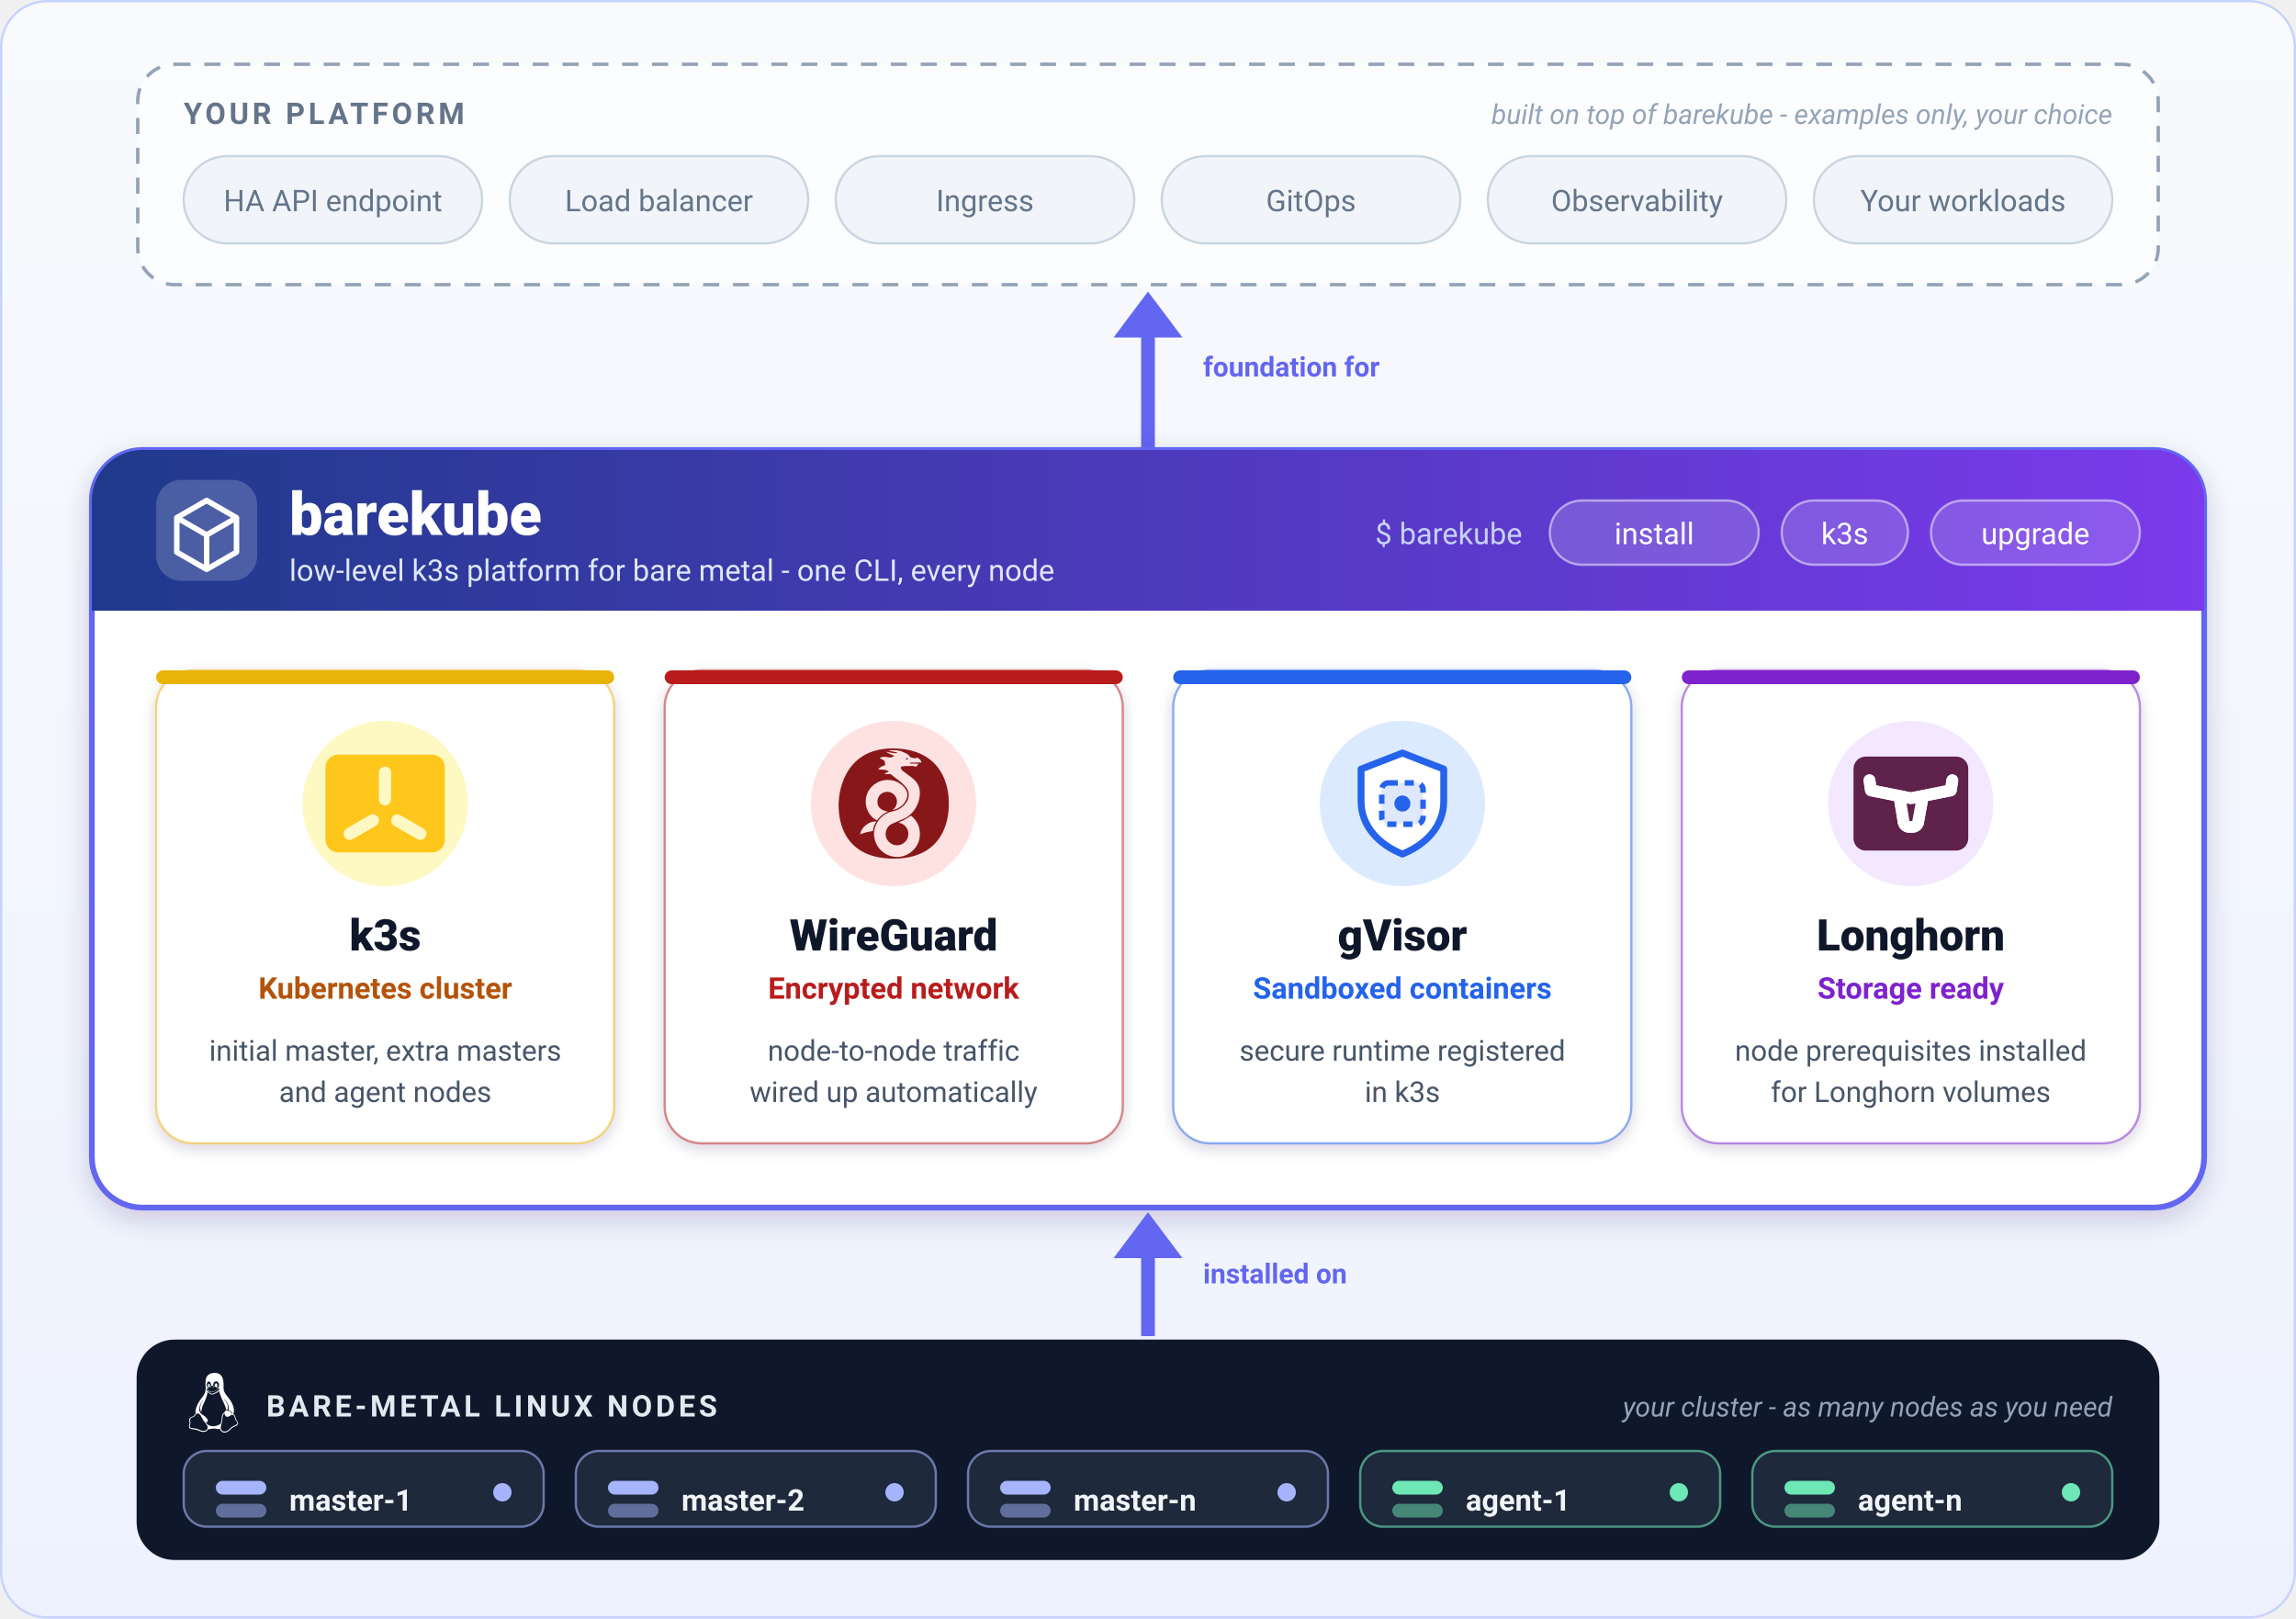
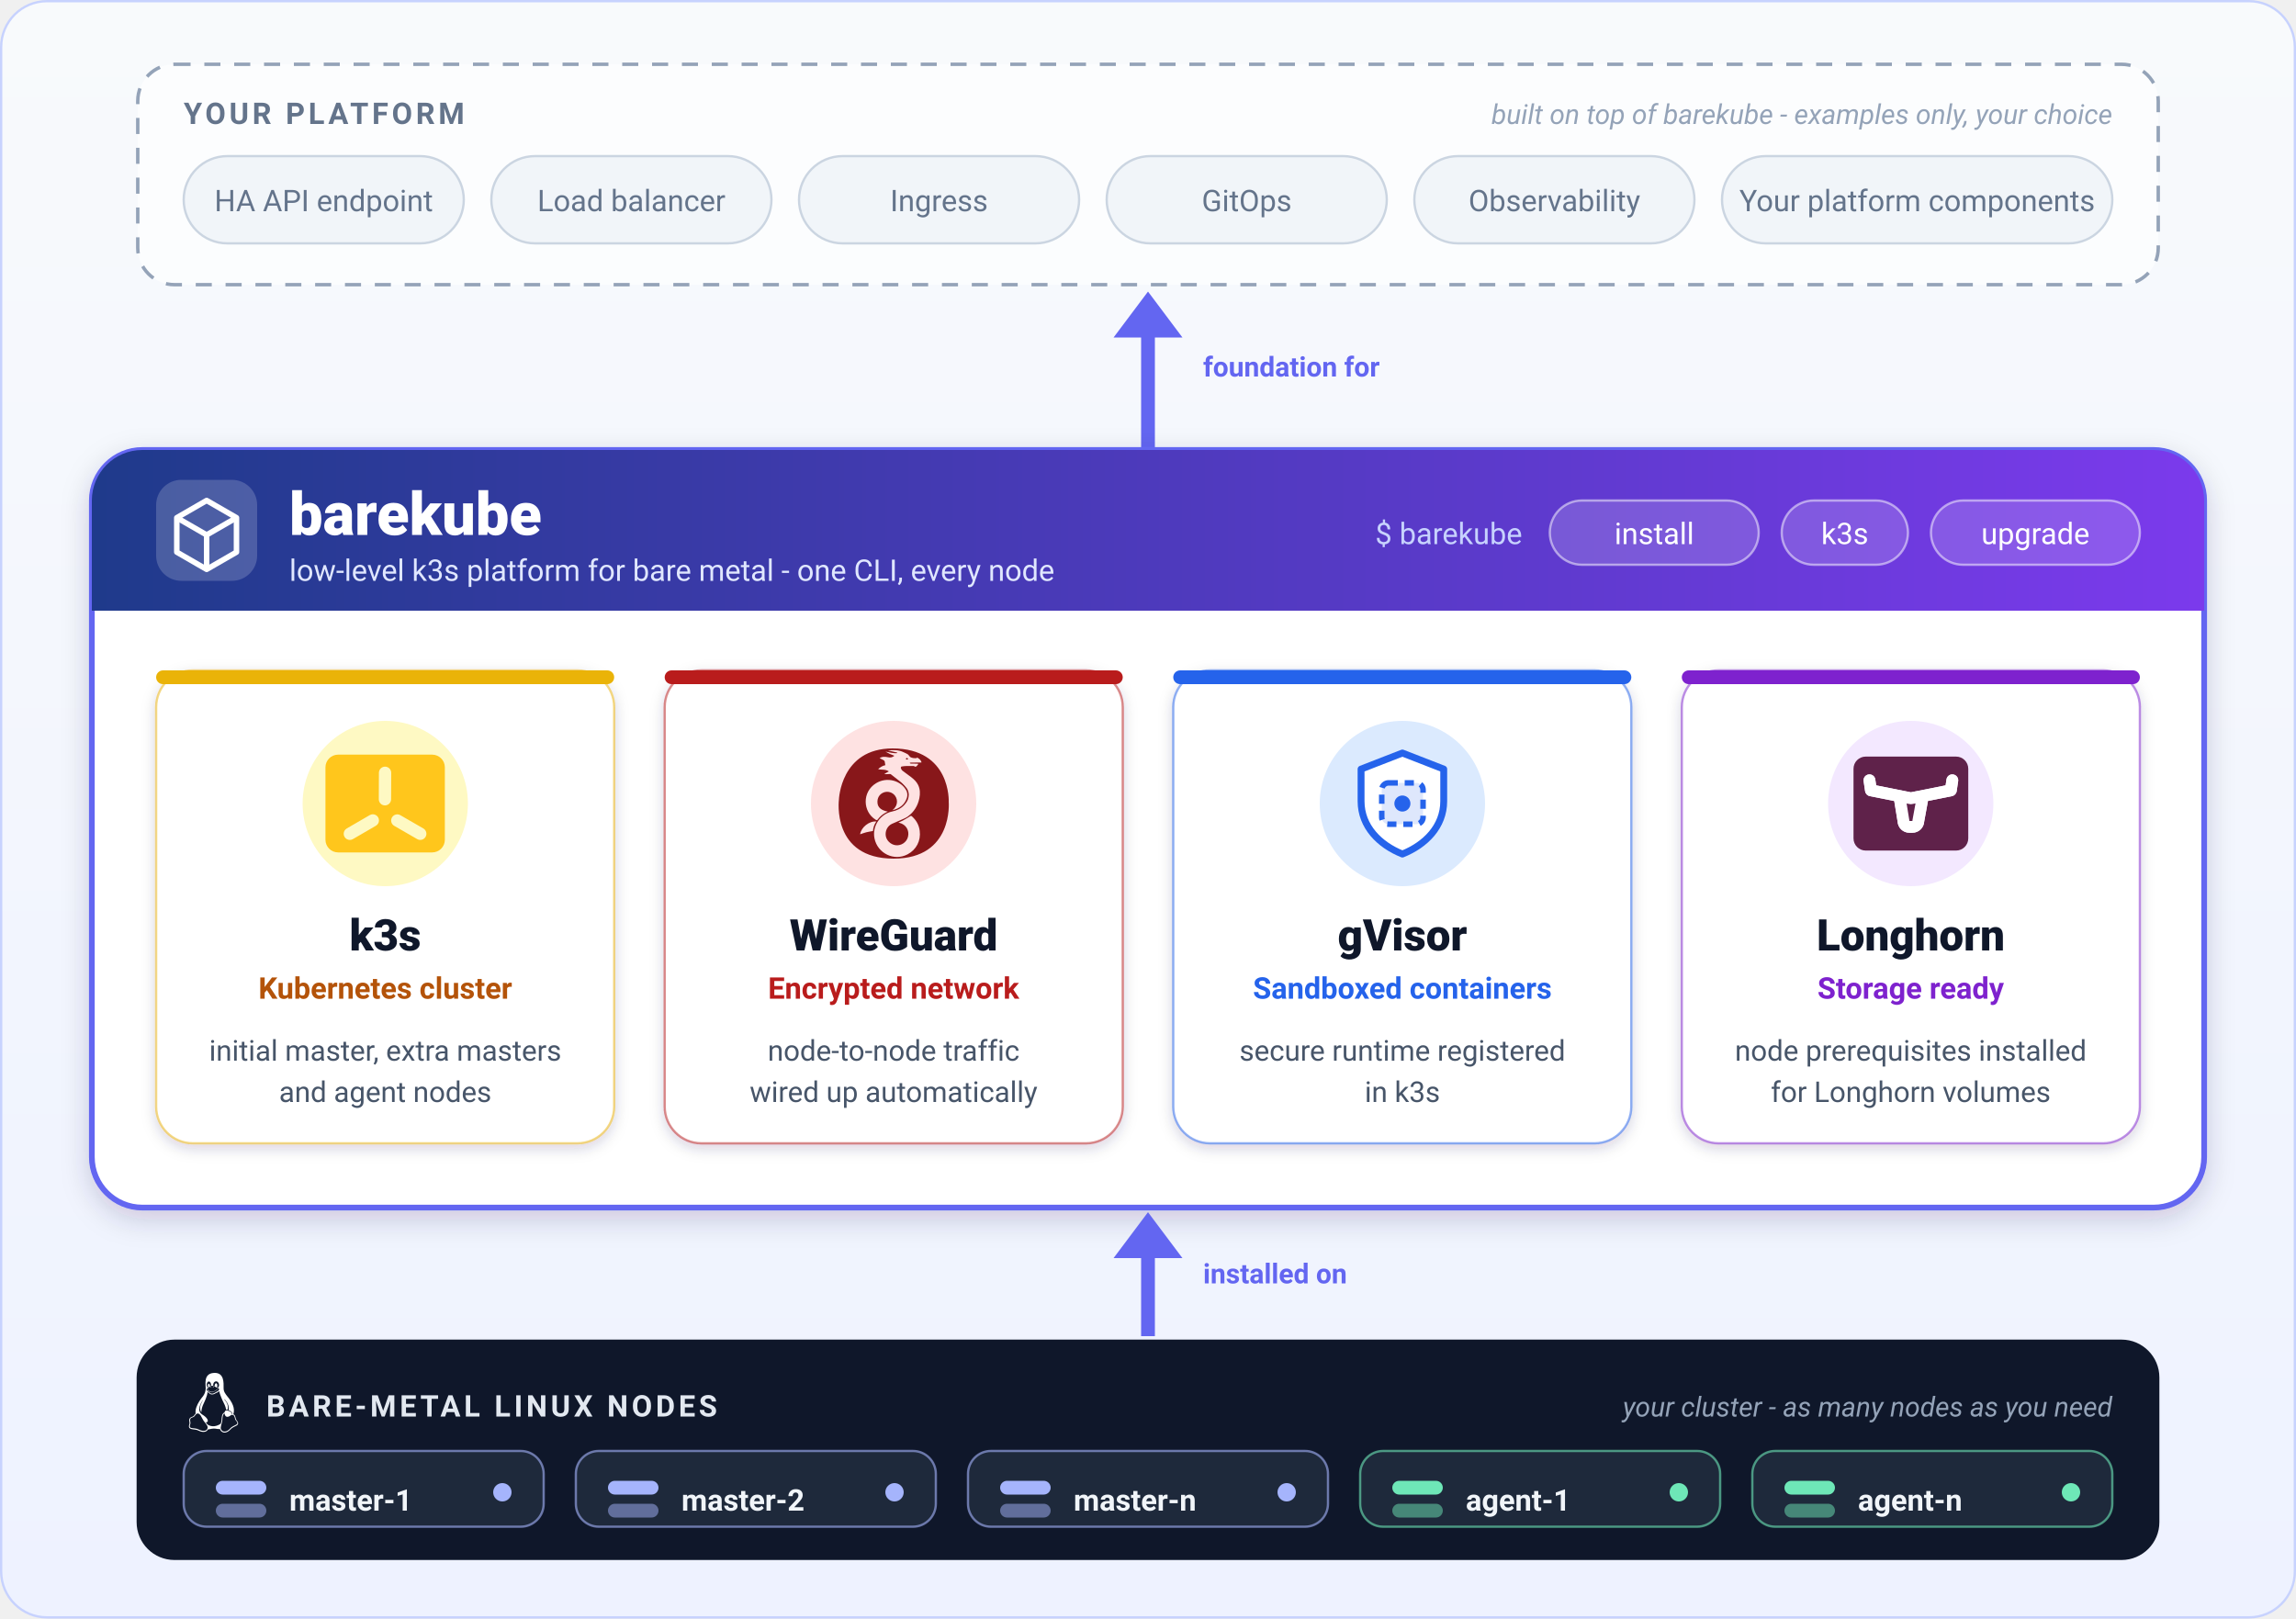
<svg xmlns="http://www.w3.org/2000/svg" viewBox="0 0 1000 705" width="1000" height="705" role="img" aria-labelledby="t d">
  <defs>
    <linearGradient id="hdr" x1="0" y1="0" x2="1" y2="0">
      <stop offset="0" stop-color="#1e3a8a" />
      <stop offset="1" stop-color="#7c3aed" />
    </linearGradient>
    <linearGradient id="bg" x1="0" y1="0" x2="0" y2="1">
      <stop offset="0" stop-color="#f8fafc" />
      <stop offset="1" stop-color="#eef2ff" />
    </linearGradient>
    <filter id="sh" x="-10%" y="-10%" width="120%" height="130%">
      <feDropShadow dx="0" dy="4" stdDeviation="6" flood-color="#1e1b4b" flood-opacity="0.18" />
    </filter>
    <filter id="shs" x="-10%" y="-10%" width="120%" height="130%">
      <feDropShadow dx="0" dy="2" stdDeviation="3" flood-color="#1e1b4b" flood-opacity="0.18" />
    </filter>
    <style>text{font-family:-apple-system,"Segoe UI",Roboto,Helvetica,Arial,sans-serif}</style>
  </defs>
  <rect x="0.5" y="0.5" width="999" height="704" rx="20" fill="url(#bg)" stroke="#c7d2fe" />
  <rect x="60" y="28" width="880" height="96" rx="16" fill="#ffffff" fill-opacity="0.6" stroke="#94a3b8" stroke-width="1.5" stroke-dasharray="7 6" />
  <text x="80" y="54" font-size="13" font-weight="700" letter-spacing="1.5" fill="#64748b">YOUR PLATFORM</text>
  <text x="920" y="54" text-anchor="end" font-size="12" fill="#94a3b8" font-style="italic">built on top of barekube - examples only, your choice</text>
-   <rect x="80.0" y="68" width="130.0" height="38" rx="19" fill="#f1f5f9" stroke="#cbd5e1" />
-   <text x="145.0" y="92" text-anchor="middle" font-size="13" fill="#64748b">HA API endpoint</text>
-   <rect x="222.0" y="68" width="130.0" height="38" rx="19" fill="#f1f5f9" stroke="#cbd5e1" />
-   <text x="287.0" y="92" text-anchor="middle" font-size="13" fill="#64748b">Load balancer</text>
-   <rect x="364.0" y="68" width="130.0" height="38" rx="19" fill="#f1f5f9" stroke="#cbd5e1" />
-   <text x="429.0" y="92" text-anchor="middle" font-size="13" fill="#64748b">Ingress</text>
-   <rect x="506.0" y="68" width="130.0" height="38" rx="19" fill="#f1f5f9" stroke="#cbd5e1" />
-   <text x="571.0" y="92" text-anchor="middle" font-size="13" fill="#64748b">GitOps</text>
-   <rect x="648.0" y="68" width="130.0" height="38" rx="19" fill="#f1f5f9" stroke="#cbd5e1" />
-   <text x="713.0" y="92" text-anchor="middle" font-size="13" fill="#64748b">Observability</text>
-   <rect x="790.0" y="68" width="130.0" height="38" rx="19" fill="#f1f5f9" stroke="#cbd5e1" />
-   <text x="855.0" y="92" text-anchor="middle" font-size="13" fill="#64748b">Your workloads</text>
+   <rect x="80" y="68" width="122" height="38" rx="19" fill="#f1f5f9" stroke="#cbd5e1" />
+   <text x="141.0" y="92" text-anchor="middle" font-size="13" fill="#64748b">HA API endpoint</text>
+   <rect x="214" y="68" width="122" height="38" rx="19" fill="#f1f5f9" stroke="#cbd5e1" />
+   <text x="275.0" y="92" text-anchor="middle" font-size="13" fill="#64748b">Load balancer</text>
+   <rect x="348" y="68" width="122" height="38" rx="19" fill="#f1f5f9" stroke="#cbd5e1" />
+   <text x="409.0" y="92" text-anchor="middle" font-size="13" fill="#64748b">Ingress</text>
+   <rect x="482" y="68" width="122" height="38" rx="19" fill="#f1f5f9" stroke="#cbd5e1" />
+   <text x="543.0" y="92" text-anchor="middle" font-size="13" fill="#64748b">GitOps</text>
+   <rect x="616" y="68" width="122" height="38" rx="19" fill="#f1f5f9" stroke="#cbd5e1" />
+   <text x="677.0" y="92" text-anchor="middle" font-size="13" fill="#64748b">Observability</text>
+   <rect x="750" y="68" width="170" height="38" rx="19" fill="#f1f5f9" stroke="#cbd5e1" />
+   <text x="835.0" y="92" text-anchor="middle" font-size="13" fill="#64748b">Your platform components</text>
  <path d="M497.0 198 V147 H485 L500 127 L515 147 H503.0 V198 Z" fill="#6366f1" />
  <text x="524" y="164" font-size="12" fill="#6366f1" font-weight="600">foundation for</text>
  <rect x="40" y="196" width="920" height="330" rx="22" fill="#ffffff" stroke="#6366f1" stroke-width="2.5" filter="url(#sh)" />
  <path d="M40 218 a22 22 0 0 1 22 -22 h876 a22 22 0 0 1 22 22 v48 h-920 z" fill="url(#hdr)" />
  <g transform="translate(68,209)">
    <rect width="44" height="44" rx="11" fill="#fff" fill-opacity="0.18" />
    <path d="M22 9 L35 16.5 V31.5 L22 39 L9 31.5 V16.5 Z" fill="none" stroke="#fff" stroke-width="2.4" stroke-linejoin="round" />
    <path d="M9 16.5 L22 24 L35 16.5 M22 24 V39" fill="none" stroke="#fff" stroke-width="2.4" stroke-linejoin="round" />
  </g>
  <text x="126" y="233" font-size="26" font-weight="800" fill="#fff">barekube</text>
  <text x="126" y="253" font-size="13" fill="#e0e7ff">low-level k3s platform for bare metal - one CLI, every node</text>
  <rect x="841" y="218" width="91" height="28" rx="14" fill="#fff" fill-opacity="0.16" stroke="#fff" stroke-opacity="0.5" />
  <text x="886.5" y="237" text-anchor="middle" font-size="13" font-family="ui-monospace,Menlo,Consolas,monospace" fill="#fff">upgrade</text>
  <rect x="776" y="218" width="55" height="28" rx="14" fill="#fff" fill-opacity="0.16" stroke="#fff" stroke-opacity="0.5" />
  <text x="803.5" y="237" text-anchor="middle" font-size="13" font-family="ui-monospace,Menlo,Consolas,monospace" fill="#fff">k3s</text>
  <rect x="675" y="218" width="91" height="28" rx="14" fill="#fff" fill-opacity="0.16" stroke="#fff" stroke-opacity="0.5" />
  <text x="720.5" y="237" text-anchor="middle" font-size="13" font-family="ui-monospace,Menlo,Consolas,monospace" fill="#fff">install</text>
  <text x="663" y="237" text-anchor="end" font-size="13" font-family="ui-monospace,Menlo,Consolas,monospace" fill="#c7d2fe">$ barekube</text>
  <g filter="url(#shs)">
    <rect x="68.0" y="292" width="199.5" height="206" rx="16" fill="#ffffff" stroke="#eab308" stroke-opacity="0.5" />
  </g>
  <rect x="68.0" y="292" width="199.5" height="6" rx="3" fill="#eab308" />
  <circle cx="167.8" cy="350" r="36" fill="#fef9c3" />
  <svg x="141.75" y="324" width="52" height="52" viewBox="0 0 194.256 159.089" preserveAspectRatio="xMidYMid meet">
    <path fill="#ffc61c" d="M173.695,0H20.561A20.621,20.621,0,0,0-0,20.561V138.528a20.621,20.621,0,0,0,20.561,20.561H173.695a20.621,20.621,0,0,0,20.561-20.561V20.561A20.621,20.621,0,0,0,173.695,0ZM82.083,115.687,44.711,137.405a10,10,0,1,1-10.049-17.292L72.034,98.395a10,10,0,1,1,10.049,17.292ZM96.785,82.598h-.045A10,10,0,0,1,86.784,72.554l.188-43.053a10.001,10.001,0,0,1,9.999-9.957h.045a10,10,0,0,1,9.956,10.043l-.188,43.053A10.001,10.001,0,0,1,96.785,82.598Zm66.125,51.157a9.996,9.996,0,0,1-13.66,3.66l-37.427-21.608a10,10,0,0,1,10-17.32l37.427,21.608A9.999,9.999,0,0,1,162.91,133.755Z" />
  </svg>
  <text x="167.8" y="414" text-anchor="middle" font-size="19" font-weight="800" fill="#0f172a">k3s</text>
  <text x="167.8" y="435" text-anchor="middle" font-size="13" font-weight="600" fill="#b45309">Kubernetes cluster</text>
  <text x="167.8" y="462" text-anchor="middle" font-size="12.5" fill="#475569">initial master, extra masters</text>
  <text x="167.8" y="480" text-anchor="middle" font-size="12.5" fill="#475569">and agent nodes</text>
  <g filter="url(#shs)">
    <rect x="289.5" y="292" width="199.5" height="206" rx="16" fill="#ffffff" stroke="#b91c1c" stroke-opacity="0.5" />
  </g>
  <rect x="289.5" y="292" width="199.5" height="6" rx="3" fill="#b91c1c" />
  <circle cx="389.2" cy="350" r="36" fill="#fee2e2" />
  <svg x="365.25" y="326" width="48" height="48" viewBox="0 0 24 24" preserveAspectRatio="xMidYMid meet">
    <path fill="#88171a" fill-rule="evenodd" d="M23.98 11.645S24.533 0 11.735 0C.418 0 .064 11.17.064 11.17S-1.6 24 11.997 24C25.04 24 23.98 11.645 23.98 11.645zM8.155 7.576c2.4-1.47 5.469-.571 6.618 1.638.218.419.246 1.063.108 1.503-.477 1.516-1.601 2.366-3.145 2.728.455-.39.817-.832.933-1.442a2.112 2.112 0 0 0-.364-1.677 2.14 2.14 0 0 0-2.465-.75c-.95.36-1.47 1.228-1.377 2.294.087.99.839 1.632 2.245 1.876-.21.111-.372.193-.53.281a5.113 5.113 0 0 0-1.644 1.43c-.143.192-.24.208-.458.075-2.827-1.729-3.009-6.067.078-7.956zM6.04 18.258c-.455.116-.895.286-1.359.438.227-1.532 2.021-2.943 3.539-2.782a3.91 3.91 0 0 0-.74 2.072c-.504.093-.98.155-1.44.272zM15.703 3.3c.448.017.898.01 1.347.02a2.324 2.324 0 0 1 .334.047 3.249 3.249 0 0 1-.34.434c-.16.15-.341.296-.573.069-.055-.055-.187-.042-.283-.044-.447-.005-.894-.02-1.34-.003a8.323 8.323 0 0 0-1.154.118c-.072.013-.178.25-.146.338.078.207.191.435.359.567.619.49 1.277.928 1.9 1.413.604.472 1.167.99 1.51 1.7.446.928.46 1.9.267 2.877-.322 1.63-1.147 2.98-2.483 3.962-.538.395-1.205.62-1.821.903-.543.25-1.1.465-1.644.712-.98.446-1.53 1.51-1.369 2.615.149 1.015 1.04 1.862 2.059 2.037 1.223.21 2.486-.586 2.785-1.83.336-1.397-.423-2.646-1.845-3.024l-.256-.066c.38-.17.708-.291 1.012-.458q.793-.437 1.558-.925c.15-.096.231-.096.36.014.977.846 1.56 1.898 1.724 3.187.27 2.135-.74 4.096-2.646 5.101-2.948 1.555-6.557-.215-7.208-3.484-.558-2.8 1.418-5.34 3.797-5.83 1.023-.211 1.958-.637 2.685-1.425.47-.508.697-.944.775-1.141a3.165 3.165 0 0 0 .217-1.158 2.71 2.71 0 0 0-.237-.992c-.248-.566-1.2-1.466-1.435-1.656l-2.24-1.754c-.079-.065-.168-.06-.36-.047-.23.016-.815.048-1.067-.018.204-.155.76-.38 1-.56-.726-.49-1.554-.314-2.315-.46.176-.328 1.046-.831 1.541-.888a7.323 7.323 0 0 0-.135-.822c-.03-.111-.154-.22-.263-.283-.262-.154-.541-.281-.843-.434a1.755 1.755 0 0 1 .906-.28 3.385 3.385 0 0 1 .908.088c.54.123.97.042 1.399-.324-.338-.136-.676-.26-1.003-.407a9.843 9.843 0 0 1-.942-.493c.85.118 1.671.437 2.54.32l.022-.118-2.018-.47c1.203-.11 2.323-.128 3.384.388.299.146.61.266.897.432.14.08.233.24.348.365.09.098.164.23.276.29.424.225.89.234 1.366.223l.01-.16c.479.15 1.017.702 1.017 1.105-.776 0-1.55-.003-2.325.004-.083 0-.165.061-.247.094.078.046.155.128.235.131z M14.703 2.153a.118.118 0 0 0-.016.19.179.179 0 0 0 .246.065c.075-.038.148-.078.238-.125-.072-.062-.13-.114-.19-.163-.106-.087-.193-.032-.278.033z" />
  </svg>
  <text x="389.2" y="414" text-anchor="middle" font-size="19" font-weight="800" fill="#0f172a">WireGuard</text>
  <text x="389.2" y="435" text-anchor="middle" font-size="13" font-weight="600" fill="#b91c1c">Encrypted network</text>
  <text x="389.2" y="462" text-anchor="middle" font-size="12.5" fill="#475569">node-to-node traffic</text>
  <text x="389.2" y="480" text-anchor="middle" font-size="12.5" fill="#475569">wired up automatically</text>
  <g filter="url(#shs)">
    <rect x="511.0" y="292" width="199.5" height="206" rx="16" fill="#ffffff" stroke="#2563eb" stroke-opacity="0.5" />
  </g>
  <rect x="511.0" y="292" width="199.5" height="6" rx="3" fill="#2563eb" />
  <circle cx="610.8" cy="350" r="36" fill="#dbeafe" />
  <g transform="translate(586.8,326)">
    <path d="M24 2 L42 9 V23 C42 34 34 42 24 46 C14 42 6 34 6 23 V9 Z" fill="#fff" stroke="#2563eb" stroke-width="3" stroke-linejoin="round" />
    <rect x="15" y="15" width="18" height="18" rx="3" fill="#2563eb" fill-opacity="0.15" stroke="#2563eb" stroke-width="2.4" stroke-dasharray="4 3" />
    <circle cx="24" cy="24" r="3.5" fill="#2563eb" />
  </g>
  <text x="610.8" y="414" text-anchor="middle" font-size="19" font-weight="800" fill="#0f172a">gVisor</text>
  <text x="610.8" y="435" text-anchor="middle" font-size="13" font-weight="600" fill="#2563eb">Sandboxed containers</text>
  <text x="610.8" y="462" text-anchor="middle" font-size="12.5" fill="#475569">secure runtime registered</text>
  <text x="610.8" y="480" text-anchor="middle" font-size="12.5" fill="#475569">in k3s</text>
  <g filter="url(#shs)">
    <rect x="732.5" y="292" width="199.5" height="206" rx="16" fill="#ffffff" stroke="#7e22ce" stroke-opacity="0.5" />
  </g>
  <rect x="732.5" y="292" width="199.5" height="6" rx="3" fill="#7e22ce" />
  <circle cx="832.2" cy="350" r="36" fill="#f3e8ff" />
  <svg x="806.25" y="324" width="52" height="52" viewBox="0 0 356.98 294.48" preserveAspectRatio="xMidYMid meet">
    <path fill="#5f224a" d="M313.862,6.87H43.379A36.423,36.423,0,0,0,7.062,43.186V251.554A36.423,36.423,0,0,0,43.379,287.87h270.483a36.423,36.423,0,0,0,36.316-36.316V43.186A36.423,36.423,0,0,0,313.862,6.87Zm6.106,73.418-.004.027L315.545,110.342a17.664,17.664,0,0,1-14.017,14.75L229.697,139.433c-.012.072-.015.143-.028.215L218.424,201.205a35.373,35.373,0,0,1-35.278,33.459H174.092a35.372,35.372,0,0,1-35.288-33.662l-9.964-61.309L55.712,125.092A17.664,17.664,0,0,1,41.695,110.342L37.276,80.315A17.663,17.663,0,0,1,72.226,75.171l2.606,17.715L178.62,113.607,282.408,92.886,285.014,75.171a17.663,17.663,0,1,1,34.954,5.117Z" />
    <path fill="#fff" d="M305.05,60.253A17.663,17.663,0,0,0,285.014,75.171l-2.606,17.715L178.62,113.607,74.832,92.886,72.226,75.171a17.663,17.663,0,0,0-34.95,5.144L41.695,110.342a17.664,17.664,0,0,0,14.017,14.75l73.128,14.6,9.964,61.309a35.372,35.372,0,0,0,35.288,33.662h9.054A35.373,35.373,0,0,0,218.424,201.205L229.669,139.648c.013-.072.016-.143.028-.215l71.831-14.341a17.664,17.664,0,0,0,14.017-14.75l4.419-30.027.004-.027A17.663,17.663,0,0,0,305.05,60.253ZM183.434,196.163a17.66,17.66,0,0,0-.288,3.175h-9.054a17.532,17.532,0,0,0-.229-2.834l-8.034-49.427,9.333,1.863a17.681,17.681,0,0,0,6.917,0l10.361-2.069Z" />
    <path fill="#5f224a" d="M178.62,149.282a17.679,17.679,0,0,1-3.458-.342l-9.333-1.863,8.034,49.427a17.532,17.532,0,0,1,.229,2.834h9.054a17.66,17.66,0,0,1,.288-3.175l9.005-49.291-10.361,2.069A17.679,17.679,0,0,1,178.62,149.282Z" />
  </svg>
  <text x="832.2" y="414" text-anchor="middle" font-size="19" font-weight="800" fill="#0f172a">Longhorn</text>
  <text x="832.2" y="435" text-anchor="middle" font-size="13" font-weight="600" fill="#7e22ce">Storage ready</text>
  <text x="832.2" y="462" text-anchor="middle" font-size="12.5" fill="#475569">node prerequisites installed</text>
  <text x="832.2" y="480" text-anchor="middle" font-size="12.5" fill="#475569">for Longhorn volumes</text>
  <path d="M497.0 582 V548 H485 L500 528 L515 548 H503.0 V582 Z" fill="#6366f1" />
  <text x="524" y="559" font-size="12" fill="#6366f1" font-weight="600">installed on</text>
  <rect x="60" y="584" width="880" height="95" rx="16" fill="#0f172a" stroke="#0f172a" />
  <svg x="80" y="598" width="26" height="26" viewBox="0 0 24 24" preserveAspectRatio="xMidYMid meet">
    <path fill="#fff" d="M12.504 0c-.155 0-.315.008-.48.021-4.226.333-3.105 4.807-3.17 6.298-.076 1.092-.3 1.953-1.05 3.02-.885 1.051-2.127 2.75-2.716 4.521-.278.832-.41 1.684-.287 2.489a.424.424 0 00-.11.135c-.26.268-.45.6-.663.839-.199.199-.485.267-.797.4-.313.136-.658.269-.864.68-.09.189-.136.394-.132.602 0 .199.027.4.055.536.058.399.116.728.04.97-.249.68-.28 1.145-.106 1.484.174.334.535.47.94.601.81.2 1.91.135 2.774.6.926.466 1.866.67 2.616.47.526-.116.97-.464 1.208-.946.587-.003 1.23-.269 2.26-.334.699-.058 1.574.267 2.577.2.025.134.063.198.114.333l.003.003c.391.778 1.113 1.132 1.884 1.071.771-.06 1.592-.536 2.257-1.306.631-.765 1.683-1.084 2.378-1.503.348-.199.629-.469.649-.853.023-.4-.2-.811-.714-1.376v-.097l-.003-.003c-.17-.2-.25-.535-.338-.926-.085-.401-.182-.786-.492-1.046h-.003c-.059-.054-.123-.067-.188-.135a.357.357 0 00-.19-.064c.431-1.278.264-2.55-.173-3.694-.533-1.41-1.465-2.638-2.175-3.483-.796-1.005-1.576-1.957-1.56-3.368.026-2.152.236-6.133-3.544-6.139zm.529 3.405h.013c.213 0 .396.062.584.198.19.135.33.332.438.533.105.259.158.459.166.724 0-.02.006-.04.006-.06v.105a.086.086 0 01-.004-.021l-.004-.024a1.807 1.807 0 01-.15.706.953.953 0 01-.213.335.71.71 0 00-.088-.042c-.104-.045-.198-.064-.284-.133a1.312 1.312 0 00-.22-.066c.05-.06.146-.133.183-.198.053-.128.082-.264.088-.402v-.02a1.21 1.21 0 00-.061-.4c-.045-.134-.101-.2-.183-.333-.084-.066-.167-.132-.267-.132h-.016c-.093 0-.176.03-.262.132a.8.8 0 00-.205.334 1.18 1.18 0 00-.09.4v.019c.002.089.008.179.02.267-.193-.067-.438-.135-.607-.202a1.635 1.635 0 01-.018-.2v-.02a1.772 1.772 0 01.15-.768c.082-.22.232-.406.43-.533a.985.985 0 01.594-.2zm-2.962.059h.036c.142 0 .27.048.399.135.146.129.264.288.344.465.09.199.14.4.153.667v.004c.007.134.006.2-.002.266v.08c-.03.007-.056.018-.083.024-.152.055-.274.135-.393.2.012-.09.013-.18.003-.267v-.015c-.012-.133-.04-.2-.082-.333a.613.613 0 00-.166-.267.248.248 0 00-.183-.064h-.021c-.071.006-.13.04-.186.132a.552.552 0 00-.12.27.944.944 0 00-.023.33v.015c.012.135.037.2.08.334.046.134.098.2.166.268.01.009.02.018.034.024-.07.057-.117.07-.176.136a.304.304 0 01-.131.068 2.62 2.62 0 01-.275-.402 1.772 1.772 0 01-.155-.667 1.759 1.759 0 01.08-.668 1.43 1.43 0 01.283-.535c.128-.133.26-.2.418-.2zm1.37 1.706c.332 0 .733.065 1.216.399.293.2.523.269 1.052.468h.003c.255.136.405.266.478.399v-.131a.571.571 0 01.016.47c-.123.31-.516.643-1.063.842v.002c-.268.135-.501.333-.775.465-.276.135-.588.292-1.012.267a1.139 1.139 0 01-.448-.067 3.566 3.566 0 01-.322-.198c-.195-.135-.363-.332-.612-.465v-.005h-.005c-.4-.246-.616-.512-.686-.71-.07-.268-.005-.47.193-.6.224-.135.38-.271.483-.336.104-.074.143-.102.176-.131h.002v-.003c.169-.202.436-.47.839-.601.139-.036.294-.065.466-.065zm2.8 2.142c.358 1.417 1.196 3.475 1.735 4.473.286.534.855 1.659 1.102 3.024.156-.005.33.018.513.064.646-1.671-.546-3.467-1.089-3.966-.22-.2-.232-.335-.123-.335.59.534 1.365 1.572 1.646 2.757.13.535.16 1.104.021 1.67.067.028.135.06.205.067 1.032.534 1.413.938 1.23 1.537v-.043c-.06-.003-.12 0-.18 0h-.016c.151-.467-.182-.825-1.065-1.224-.915-.4-1.646-.336-1.77.465-.008.043-.013.066-.018.135-.068.023-.139.053-.209.064-.43.268-.662.669-.793 1.187-.13.533-.17 1.156-.205 1.869v.003c-.02.334-.17.838-.319 1.35-1.5 1.072-3.58 1.538-5.348.334a2.645 2.645 0 00-.402-.533 1.45 1.45 0 00-.275-.333c.182 0 .338-.03.465-.067a.615.615 0 00.314-.334c.108-.267 0-.697-.345-1.163-.345-.467-.931-.995-1.788-1.521-.63-.4-.986-.87-1.15-1.396-.165-.534-.143-1.085-.015-1.645.245-1.07.873-2.11 1.274-2.763.107-.065.037.135-.408.974-.396.751-1.14 2.497-.122 3.854a8.123 8.123 0 01.647-2.876c.564-1.278 1.743-3.504 1.836-5.268.048.036.217.135.289.202.218.133.38.333.59.465.21.201.477.335.876.335.039.003.075.006.11.006.412 0 .73-.134.997-.268.29-.134.52-.334.74-.4h.005c.467-.135.835-.402 1.044-.7zm2.185 8.958c.037.6.343 1.245.882 1.377.588.134 1.434-.333 1.791-.765l.211-.01c.315-.007.577.01.847.268l.003.003c.208.199.305.53.391.876.085.4.154.78.409 1.066.486.527.645.906.636 1.14l.003-.007v.018l-.003-.012c-.015.262-.185.396-.498.595-.63.401-1.746.712-2.457 1.57-.618.737-1.37 1.14-2.036 1.191-.664.053-1.237-.2-1.574-.898l-.005-.003c-.21-.4-.12-1.025.056-1.69.176-.668.428-1.344.463-1.897.037-.714.076-1.335.195-1.814.12-.465.308-.797.641-.984l.045-.022zm-10.814.049h.01c.053 0 .105.005.157.014.376.055.706.333 1.023.752l.91 1.664.003.003c.243.533.754 1.064 1.189 1.637.434.598.77 1.131.729 1.57v.006c-.057.744-.48 1.148-1.125 1.294-.645.135-1.52.002-2.395-.464-.968-.536-2.118-.469-2.857-.602-.369-.066-.61-.2-.723-.4-.11-.2-.113-.602.123-1.23v-.004l.002-.003c.117-.334.03-.752-.027-1.118-.055-.401-.083-.71.043-.94.16-.334.396-.4.69-.533.294-.135.64-.202.915-.47h.002v-.002c.256-.268.445-.601.668-.838.19-.201.38-.336.663-.336zm7.159-9.074c-.435.201-.945.535-1.488.535-.542 0-.97-.267-1.28-.466-.154-.134-.28-.268-.373-.335-.164-.134-.144-.333-.074-.333.109.016.129.134.199.2.096.066.215.2.36.333.292.2.68.467 1.167.467.485 0 1.053-.267 1.398-.466.195-.135.445-.334.648-.467.156-.136.149-.267.279-.267.128.016.034.134-.147.332a8.097 8.097 0 01-.69.468zm-1.082-1.583V5.64c-.006-.02.013-.042.029-.05.074-.043.18-.027.26.004.063 0 .16.067.15.135-.006.049-.085.066-.135.066-.055 0-.092-.043-.141-.068-.052-.018-.146-.008-.163-.065zm-.551 0c-.02.058-.113.049-.166.066-.047.025-.086.068-.14.068-.05 0-.13-.02-.136-.068-.01-.066.088-.133.15-.133.08-.031.184-.047.259-.005.019.009.036.03.03.05v.02h.003z" />
  </svg>
  <text x="116" y="617" font-size="13" font-weight="700" letter-spacing="1.5" fill="#e2e8f0">BARE-METAL LINUX NODES</text>
  <text x="920" y="617" text-anchor="end" font-size="12" fill="#94a3b8" font-style="italic">your cluster - as many nodes as you need</text>
  <rect x="80.0" y="632" width="156.8" height="33" rx="10" fill="#1e293b" stroke="#a5b4fc" stroke-opacity="0.6" />
  <rect x="94.0" y="645" width="22" height="6" rx="3" fill="#a5b4fc" />
  <rect x="94.0" y="655" width="22" height="6" rx="3" fill="#a5b4fc" fill-opacity="0.5" />
  <circle cx="218.8" cy="650" r="4" fill="#a5b4fc" />
  <text x="126.0" y="658" font-size="13" font-weight="700" fill="#f1f5f9">master-1</text>
  <rect x="250.8" y="632" width="156.8" height="33" rx="10" fill="#1e293b" stroke="#a5b4fc" stroke-opacity="0.6" />
  <rect x="264.8" y="645" width="22" height="6" rx="3" fill="#a5b4fc" />
  <rect x="264.8" y="655" width="22" height="6" rx="3" fill="#a5b4fc" fill-opacity="0.5" />
  <circle cx="389.6" cy="650" r="4" fill="#a5b4fc" />
  <text x="296.8" y="658" font-size="13" font-weight="700" fill="#f1f5f9">master-2</text>
  <rect x="421.6" y="632" width="156.8" height="33" rx="10" fill="#1e293b" stroke="#a5b4fc" stroke-opacity="0.6" />
  <rect x="435.6" y="645" width="22" height="6" rx="3" fill="#a5b4fc" />
  <rect x="435.6" y="655" width="22" height="6" rx="3" fill="#a5b4fc" fill-opacity="0.5" />
  <circle cx="560.4" cy="650" r="4" fill="#a5b4fc" />
  <text x="467.6" y="658" font-size="13" font-weight="700" fill="#f1f5f9">master-n</text>
  <rect x="592.4" y="632" width="156.8" height="33" rx="10" fill="#1e293b" stroke="#6ee7b7" stroke-opacity="0.6" />
  <rect x="606.4" y="645" width="22" height="6" rx="3" fill="#6ee7b7" />
  <rect x="606.4" y="655" width="22" height="6" rx="3" fill="#6ee7b7" fill-opacity="0.5" />
  <circle cx="731.2" cy="650" r="4" fill="#6ee7b7" />
  <text x="638.4" y="658" font-size="13" font-weight="700" fill="#f1f5f9">agent-1</text>
  <rect x="763.2" y="632" width="156.8" height="33" rx="10" fill="#1e293b" stroke="#6ee7b7" stroke-opacity="0.6" />
  <rect x="777.2" y="645" width="22" height="6" rx="3" fill="#6ee7b7" />
  <rect x="777.2" y="655" width="22" height="6" rx="3" fill="#6ee7b7" fill-opacity="0.5" />
  <circle cx="902.0" cy="650" r="4" fill="#6ee7b7" />
  <text x="809.2" y="658" font-size="13" font-weight="700" fill="#f1f5f9">agent-n</text>
</svg>
